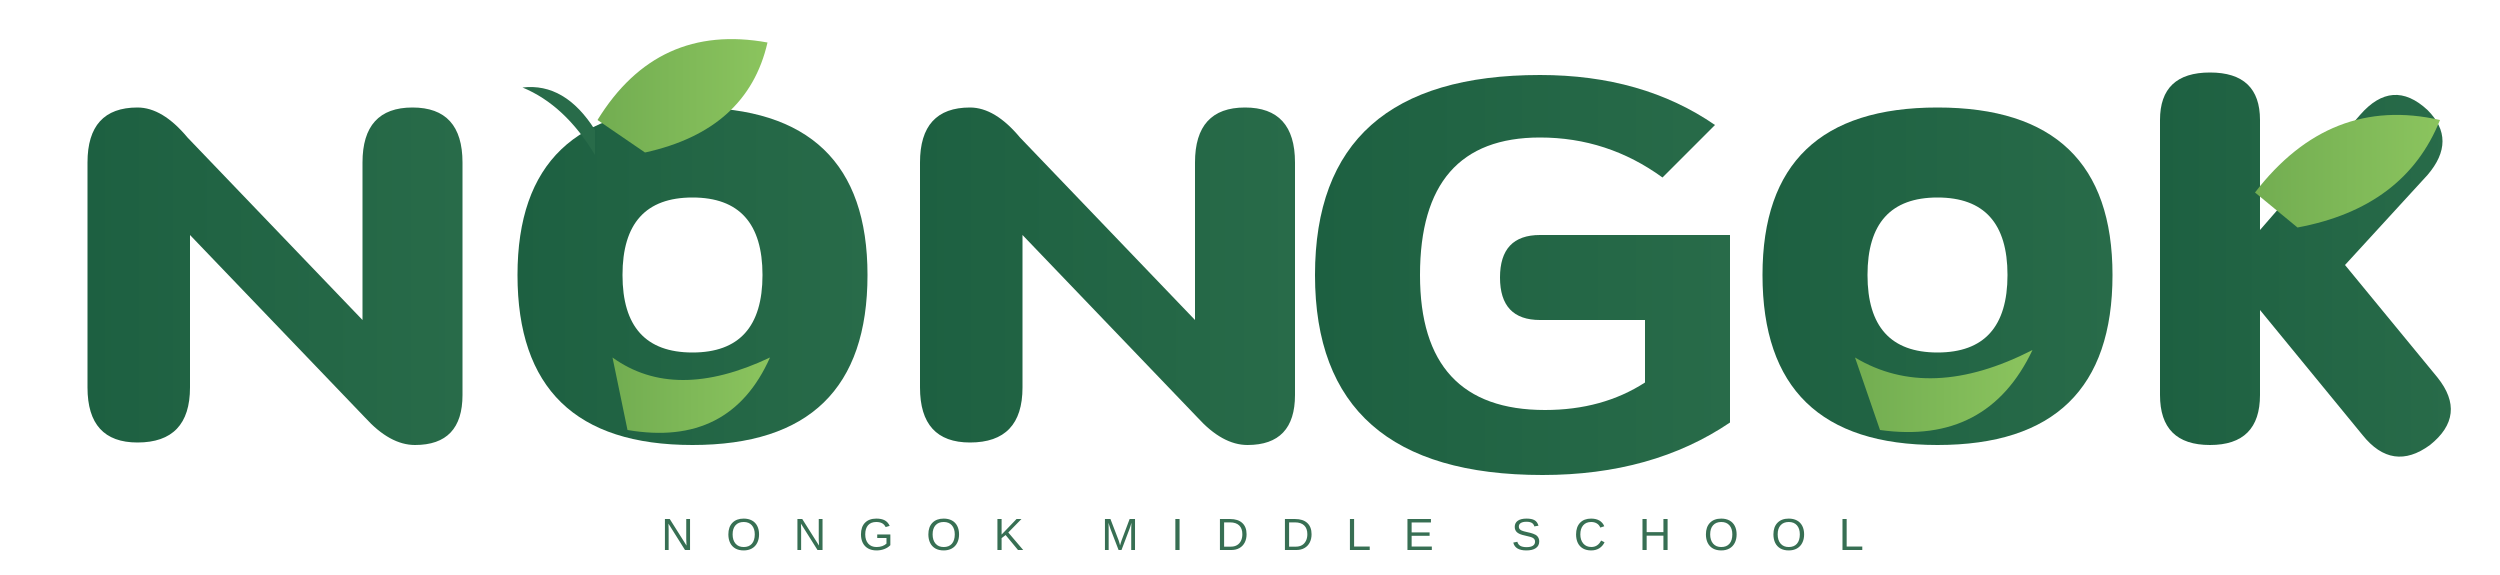
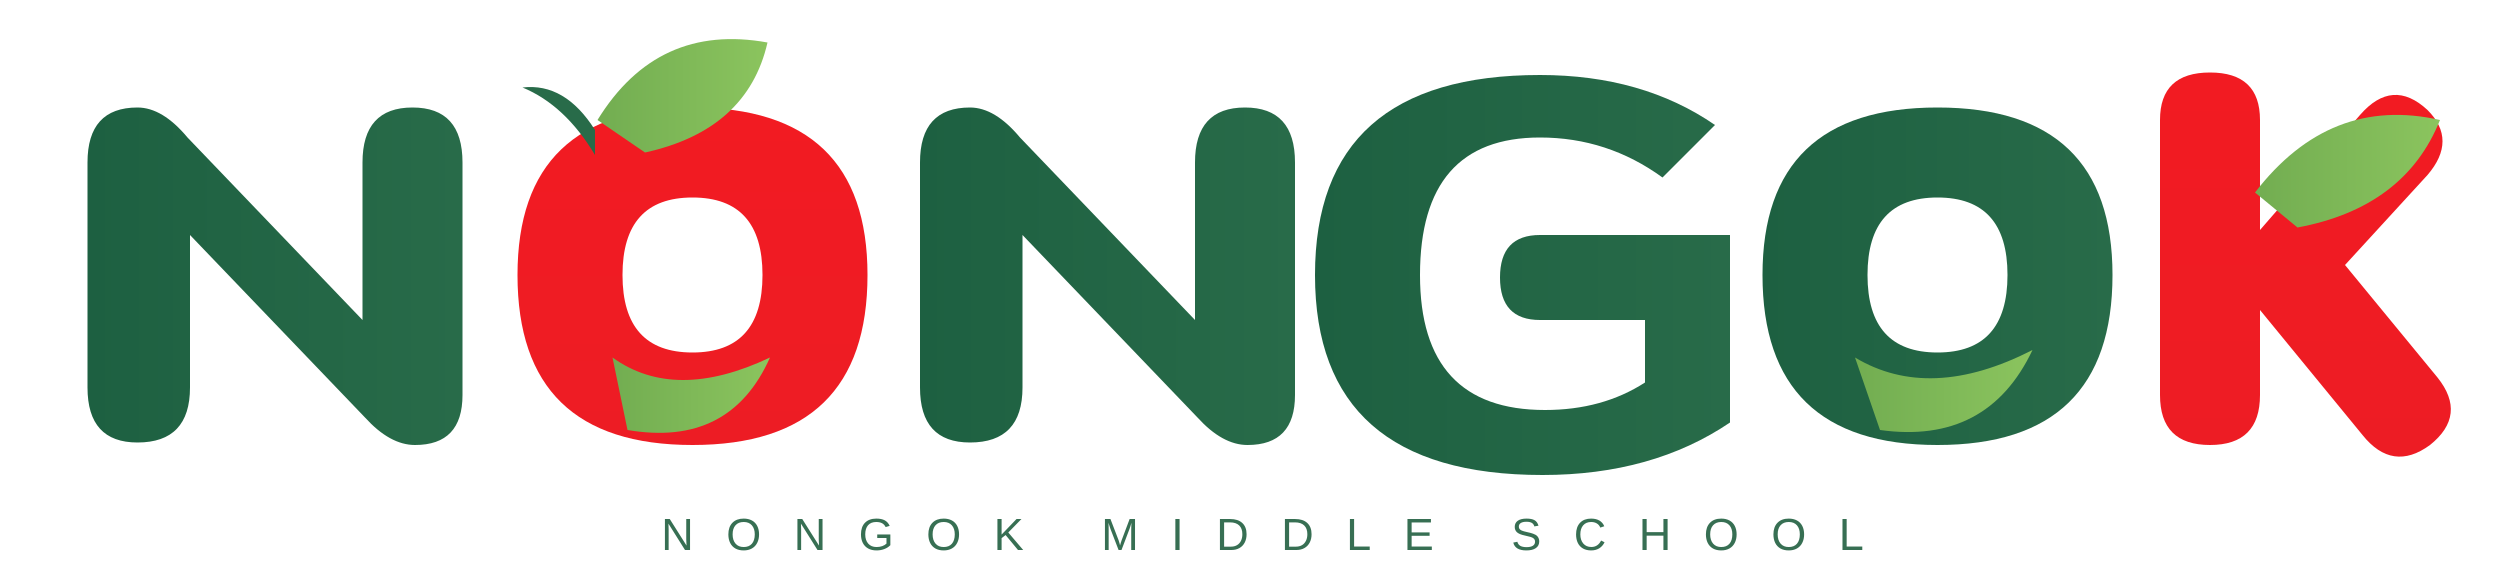
<svg xmlns="http://www.w3.org/2000/svg" viewBox="0 0 1000 230" aria-label="NONGOK">
  <defs>
    <linearGradient id="dark" x1="0" x2="1">
      <stop stop-color="#1d6041" />
      <stop offset="1" stop-color="#286b49" />
    </linearGradient>
    <linearGradient id="light" x1="0" x2="1">
      <stop stop-color="#72ad51" />
      <stop offset="1" stop-color="#8bc45e" />
    </linearGradient>
+     <linearGradient id="red" x1="0" x2="0" y1="0" y2="1">
+       <stop stop-color="#f21b22" />
+       <stop offset="1" stop-color="#ed1c24" />
+     </linearGradient>
  </defs>
  <g fill="url(#dark)">
    <path d="M35 155V65Q35 43 55 43Q65 43 75 55L145 128V65Q145 43 165 43Q185 43 185 65V158Q185 178 166 178Q156 178 146 167L76 94V155Q76 177 55 177Q35 177 35 155Z" />
-     <path fill-rule="evenodd" d="M207 110Q207 43 277 43Q347 43 347 110Q347 178 277 178Q207 178 207 110ZM249 110Q249 141 277 141Q305 141 305 110Q305 79 277 79Q249 79 249 110Z" />
+     <path fill="url(#red)" fill-rule="evenodd" d="M207 110Q207 43 277 43Q347 43 347 110Q347 178 277 178Q207 178 207 110ZM249 110Q249 141 277 141Q305 141 305 110Q305 79 277 79Q249 79 249 110Z" />
    <path d="M368 155V65Q368 43 388 43Q398 43 408 55L478 128V65Q478 43 498 43Q518 43 518 65V158Q518 178 499 178Q489 178 479 167L409 94V155Q409 177 388 177Q368 177 368 155Z" />
    <path d="M665 71Q643 55 616 55Q568 55 568 110Q568 164 618 164Q641 164 658 153V128H616Q600 128 600 111Q600 94 616 94H692V169Q661 190 617 190Q526 190 526 110Q526 30 616 30Q657 30 686 50Z" />
    <path fill-rule="evenodd" d="M705 110Q705 43 775 43Q845 43 845 110Q845 178 775 178Q705 178 705 110ZM747 110Q747 141 775 141Q803 141 803 110Q803 79 775 79Q747 79 747 110Z" />
-     <path d="M864 48Q864 29 884 29Q904 29 904 48V92L944 46Q957 31 971 44Q983 56 971 70L938 106L975 151Q987 166 972 178Q957 189 945 174L904 124V158Q904 178 884 178Q864 178 864 158Z" />
+     <path fill="url(#red)" d="M864 48Q864 29 884 29Q904 29 904 48V92L944 46Q957 31 971 44Q983 56 971 70L938 106L975 151Q987 166 972 178Q957 189 945 174L904 124V158Q904 178 884 178Q864 178 864 158Z" />
  </g>
  <path d="M239 48Q263 9 307 17Q299 52 258 61Z" fill="url(#light)" />
  <path d="M238 52Q226 33 209 35Q226 42 238 62Z" fill="#286b49" />
  <path d="M245 143Q270 161 308 143Q292 179 251 172Z" fill="url(#light)" />
  <path d="M742 143Q772 161 813 140Q795 178 752 172Z" fill="url(#light)" />
  <path d="M902 77Q932 38 976 48Q962 83 919 91Z" fill="url(#light)" />
  <text x="505" y="220" text-anchor="middle" font-family="Arial,sans-serif" font-size="18" letter-spacing="13" fill="#376f53">NONGOK MIDDLE SCHOOL</text>
</svg>
